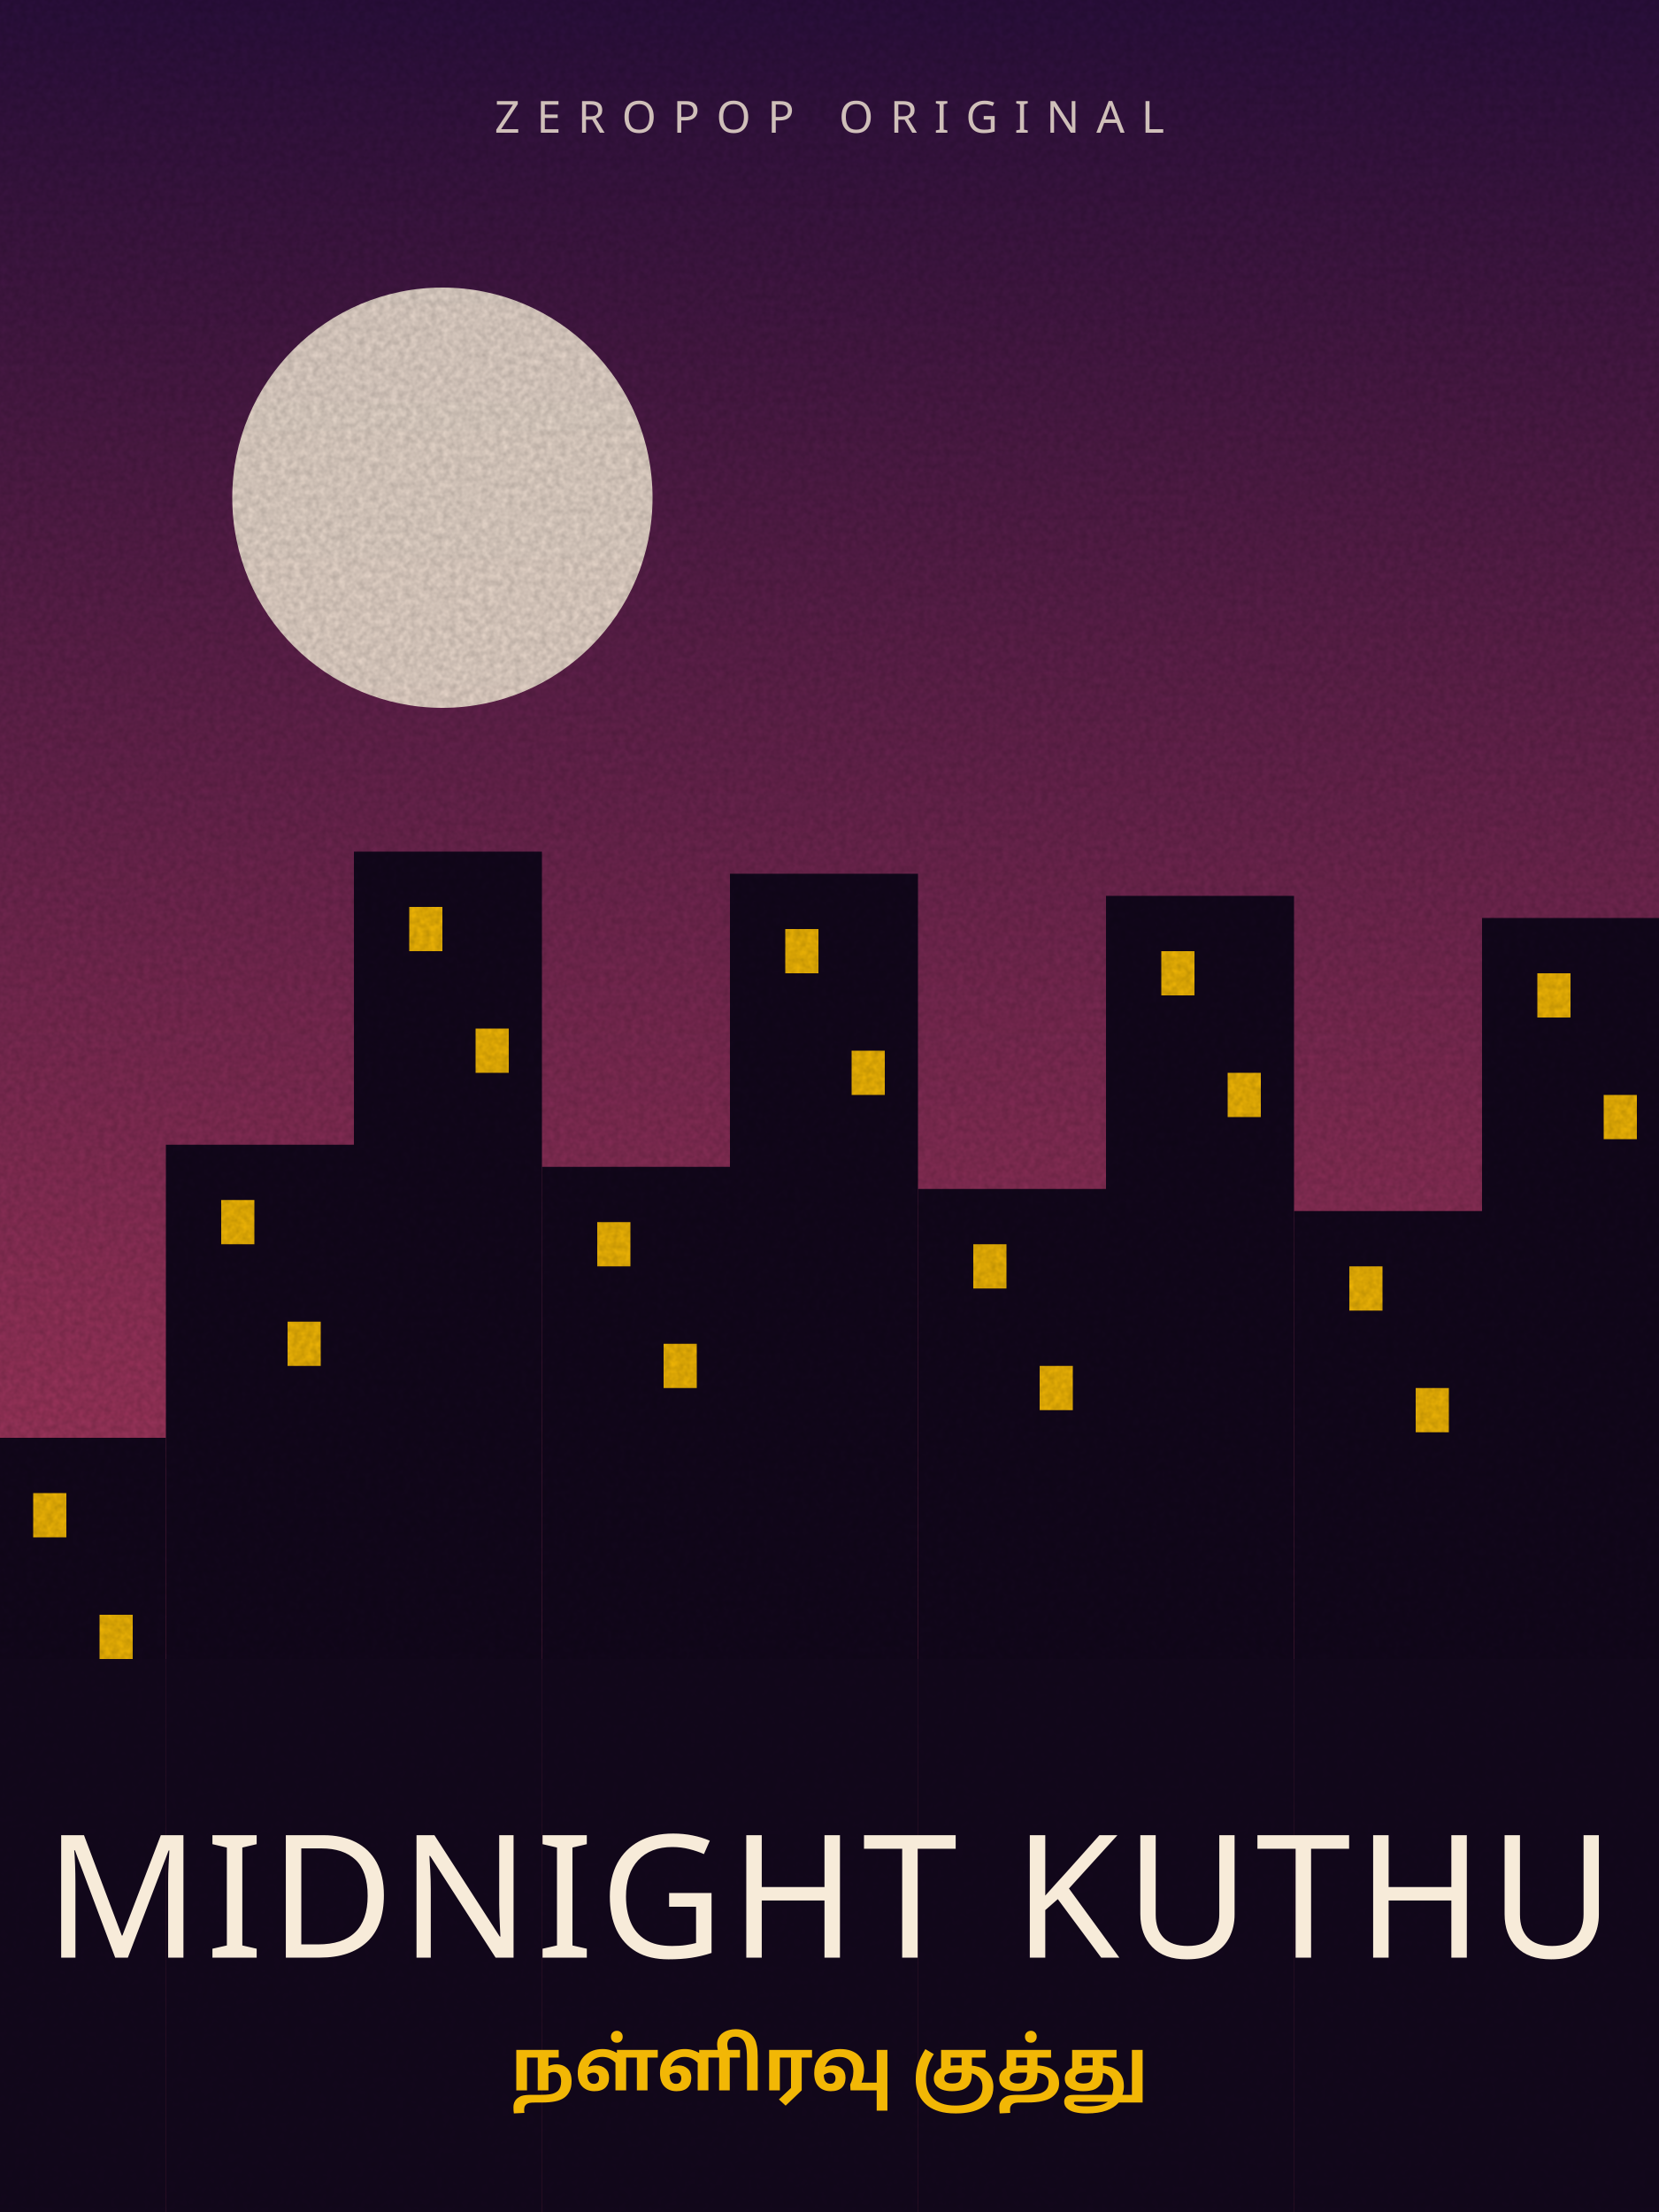
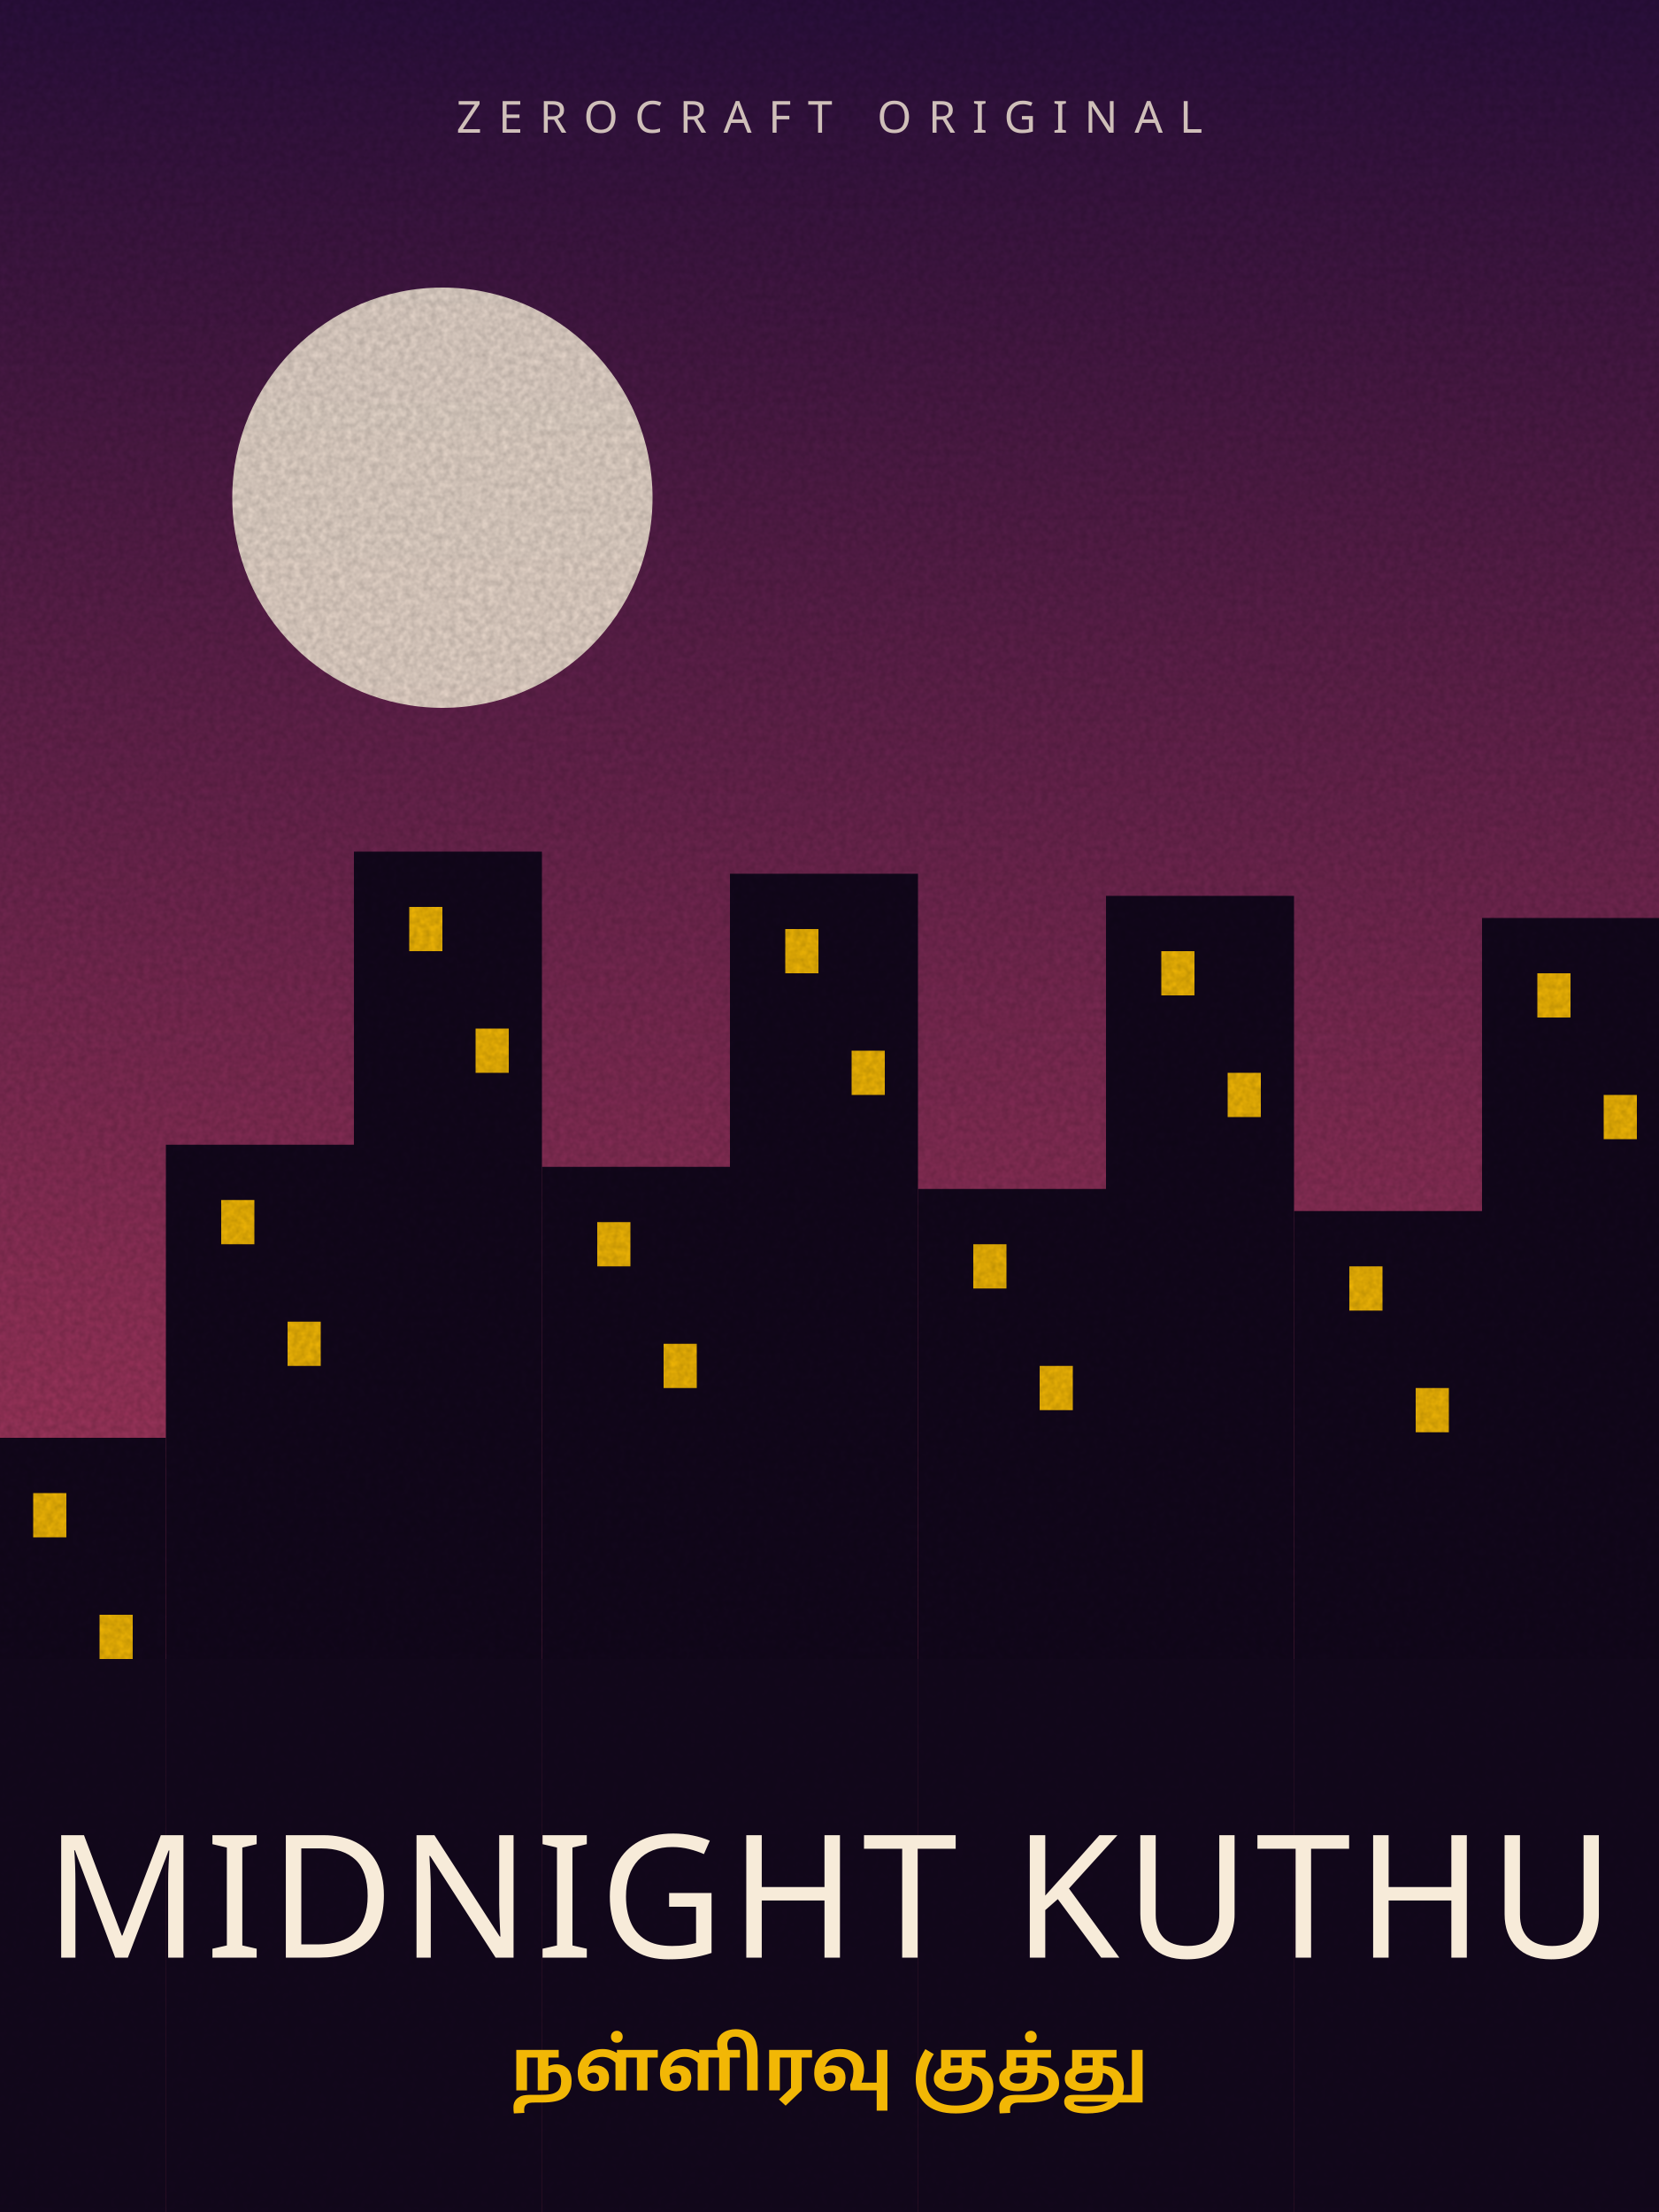
<svg xmlns="http://www.w3.org/2000/svg" viewBox="0 0 300 400">
  <defs>
    <filter id="gr">
      <feTurbulence type="fractalNoise" baseFrequency=".85" numOctaves="2" />
      <feColorMatrix values="0 0 0 0 0 0 0 0 0 0 0 0 0 0 0 0 0 0 .8 0" />
    </filter>
    <filter id="sh" x="-20%" y="-20%" width="140%" height="150%">
      <feDropShadow dx="0" dy="10" stdDeviation="9" flood-color="#1a0a04" flood-opacity=".4" />
    </filter>
    <linearGradient id="wl" x1="0" y1="0" x2="1" y2="1">
      <stop offset="0" stop-color="#EDE3C8" />
      <stop offset="1" stop-color="#D5C49C" />
    </linearGradient>
    <clipPath id="cc">
      <circle cx="200" cy="240" r="55" />
    </clipPath>
    <clipPath id="cm">
      <rect x="115" y="235" width="170" height="125" />
    </clipPath>
  </defs>
  <defs>
    <linearGradient id="g20" x1="0" y1="0" x2="0" y2="1">
      <stop offset="0" stop-color="#2A0F3D" />
      <stop offset="1" stop-color="#D9486B" />
    </linearGradient>
  </defs>
  <rect width="300" height="400" fill="url(#g20)" />
  <circle cx="80" cy="90" r="38" fill="#F7EBD9" opacity=".9" />
  <rect x="-4" y="260" width="34" height="150" fill="#12071C" />
  <rect x="6" y="270" width="6" height="8" fill="#F2B705" />
  <rect x="18" y="292" width="6" height="8" fill="#F2B705" />
  <rect x="30" y="207" width="34" height="203" fill="#12071C" />
  <rect x="40" y="217" width="6" height="8" fill="#F2B705" />
  <rect x="52" y="239" width="6" height="8" fill="#F2B705" />
  <rect x="64" y="154" width="34" height="256" fill="#12071C" />
  <rect x="74" y="164" width="6" height="8" fill="#F2B705" />
  <rect x="86" y="186" width="6" height="8" fill="#F2B705" />
  <rect x="98" y="211" width="34" height="199" fill="#12071C" />
  <rect x="108" y="221" width="6" height="8" fill="#F2B705" />
  <rect x="120" y="243" width="6" height="8" fill="#F2B705" />
  <rect x="132" y="158" width="34" height="252" fill="#12071C" />
  <rect x="142" y="168" width="6" height="8" fill="#F2B705" />
  <rect x="154" y="190" width="6" height="8" fill="#F2B705" />
  <rect x="166" y="215" width="34" height="195" fill="#12071C" />
  <rect x="176" y="225" width="6" height="8" fill="#F2B705" />
  <rect x="188" y="247" width="6" height="8" fill="#F2B705" />
  <rect x="200" y="162" width="34" height="248" fill="#12071C" />
  <rect x="210" y="172" width="6" height="8" fill="#F2B705" />
  <rect x="222" y="194" width="6" height="8" fill="#F2B705" />
  <rect x="234" y="219" width="34" height="191" fill="#12071C" />
  <rect x="244" y="229" width="6" height="8" fill="#F2B705" />
  <rect x="256" y="251" width="6" height="8" fill="#F2B705" />
  <rect x="268" y="166" width="34" height="244" fill="#12071C" />
  <rect x="278" y="176" width="6" height="8" fill="#F2B705" />
  <rect x="290" y="198" width="6" height="8" fill="#F2B705" />
  <rect width="300" height="400" filter="url(#gr)" opacity=".28" />
  <rect y="300" width="300" height="100" fill="#12071C" opacity=".55" />
-   <text x="150" y="24" text-anchor="middle" font-size="8" letter-spacing="3" fill="#F7EBD9" opacity=".8" font-family="Space Mono">ZEROPOP ORIGINAL</text>
+   <text x="150" y="24" text-anchor="middle" font-size="8" letter-spacing="3" fill="#F7EBD9" opacity=".8" font-family="Space Mono">ZEROCRAFT ORIGINAL</text>
  <text x="150" y="354" text-anchor="middle" font-size="31" letter-spacing="1" fill="#F7EBD9" font-family="Anton">MIDNIGHT KUTHU</text>
  <text x="150" y="378" text-anchor="middle" font-size="13" fill="#F2B705" font-family="Noto Sans Tamil,Noto Sans Malayalam" font-weight="700">நள்ளிரவு குத்து</text>
</svg>
